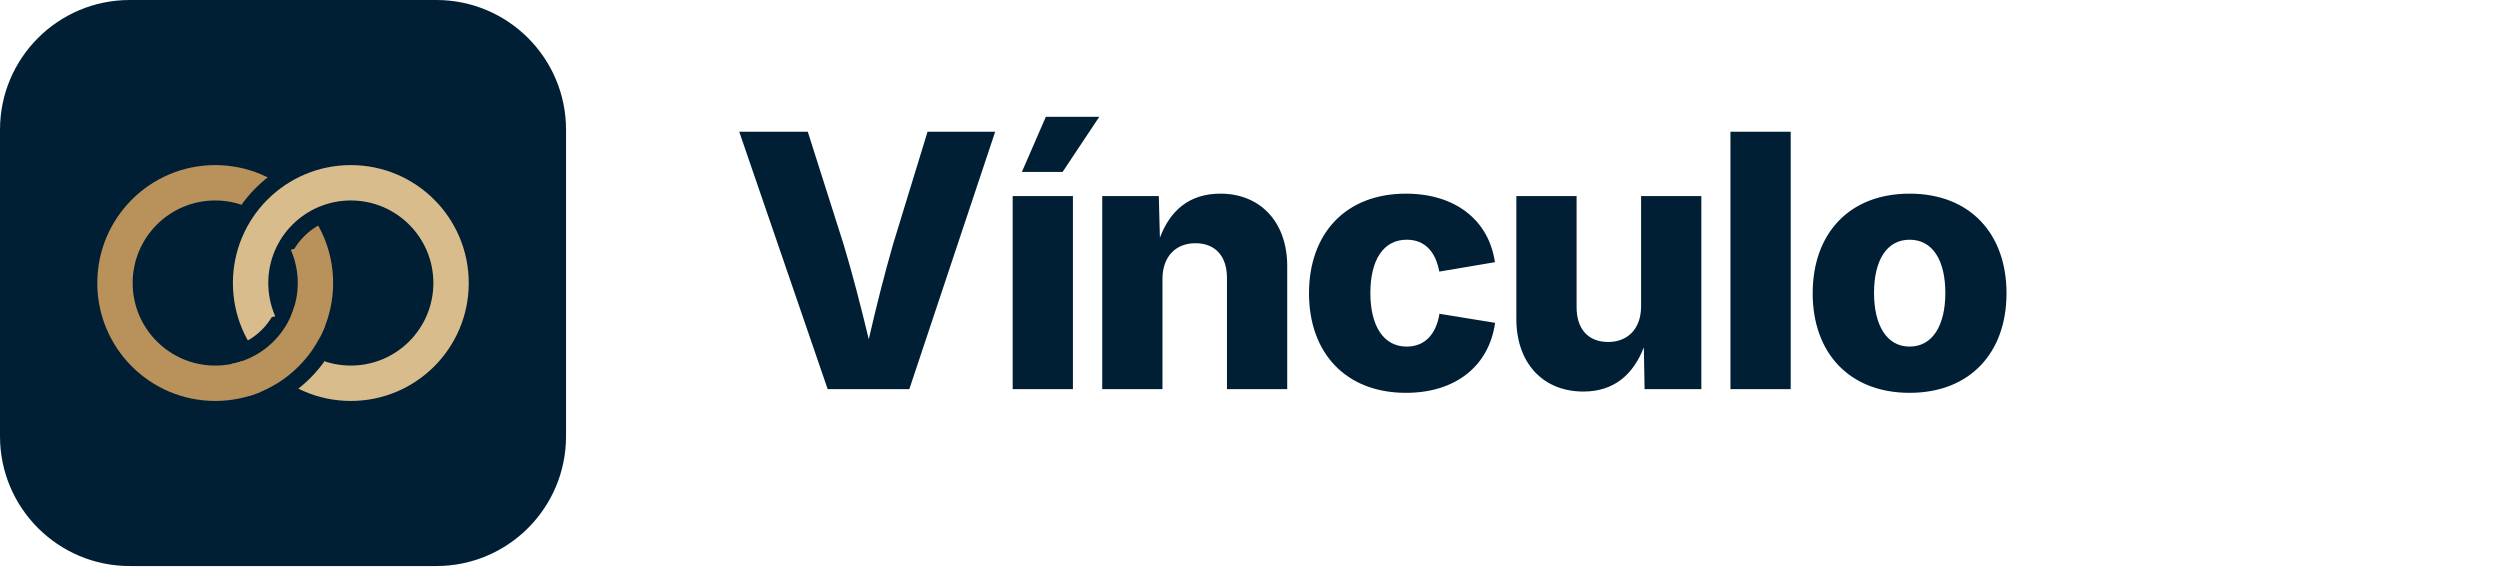
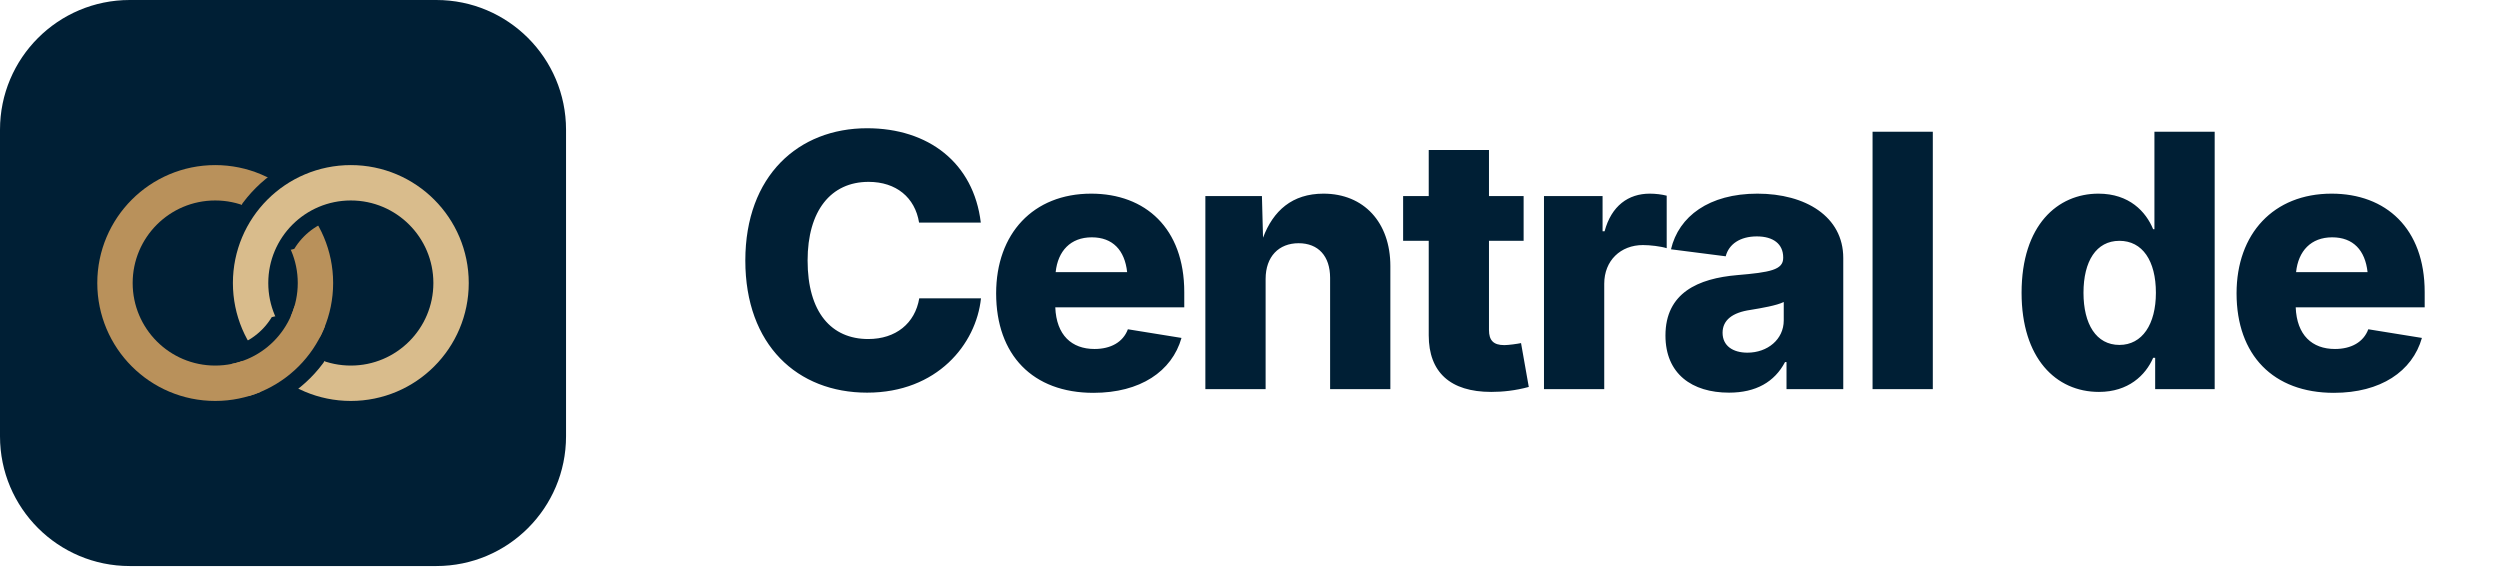
- <svg xmlns="http://www.w3.org/2000/svg" viewBox="0 0 212 48" role="img" aria-label="Vínculo">
+ <svg xmlns="http://www.w3.org/2000/svg" viewBox="0 0 212 48" role="img" aria-label="Central de CS">
  <rect width="48" height="48" rx="11" fill="#001F35" />
  <defs>
    <clipPath id="vk-up">
      <circle cx="24" cy="17.74" r="3.5" />
    </clipPath>
    <clipPath id="vk-down">
      <circle cx="24" cy="30.26" r="3.5" />
    </clipPath>
    <clipPath id="vk-over">
      <circle cx="24" cy="30.26" r="4.4" />
    </clipPath>
  </defs>
  <g fill="none" stroke-width="3">
    <circle cx="18.25" cy="24" r="8.5" stroke="#B9915B" />
    <circle cx="29.75" cy="24" r="8.5" stroke="#001F35" stroke-width="5.8" clip-path="url(#vk-up)" />
    <circle cx="29.75" cy="24" r="8.5" stroke="#D9BC8C" />
    <circle cx="18.25" cy="24" r="8.5" stroke="#001F35" stroke-width="5.8" clip-path="url(#vk-down)" />
    <circle cx="18.25" cy="24" r="8.5" stroke="#B9915B" clip-path="url(#vk-over)" />
  </g>
-   <text x="62" y="33" font-family="Manrope, Inter, system-ui, sans-serif" font-size="30" font-weight="800" letter-spacing="-0.9" fill="#001F35">Vínculo</text>
+   <text x="62" y="33" font-family="Manrope, Inter, system-ui, sans-serif" font-size="30" font-weight="800" letter-spacing="-0.9" fill="#001F35">Central de CS</text>
</svg>
